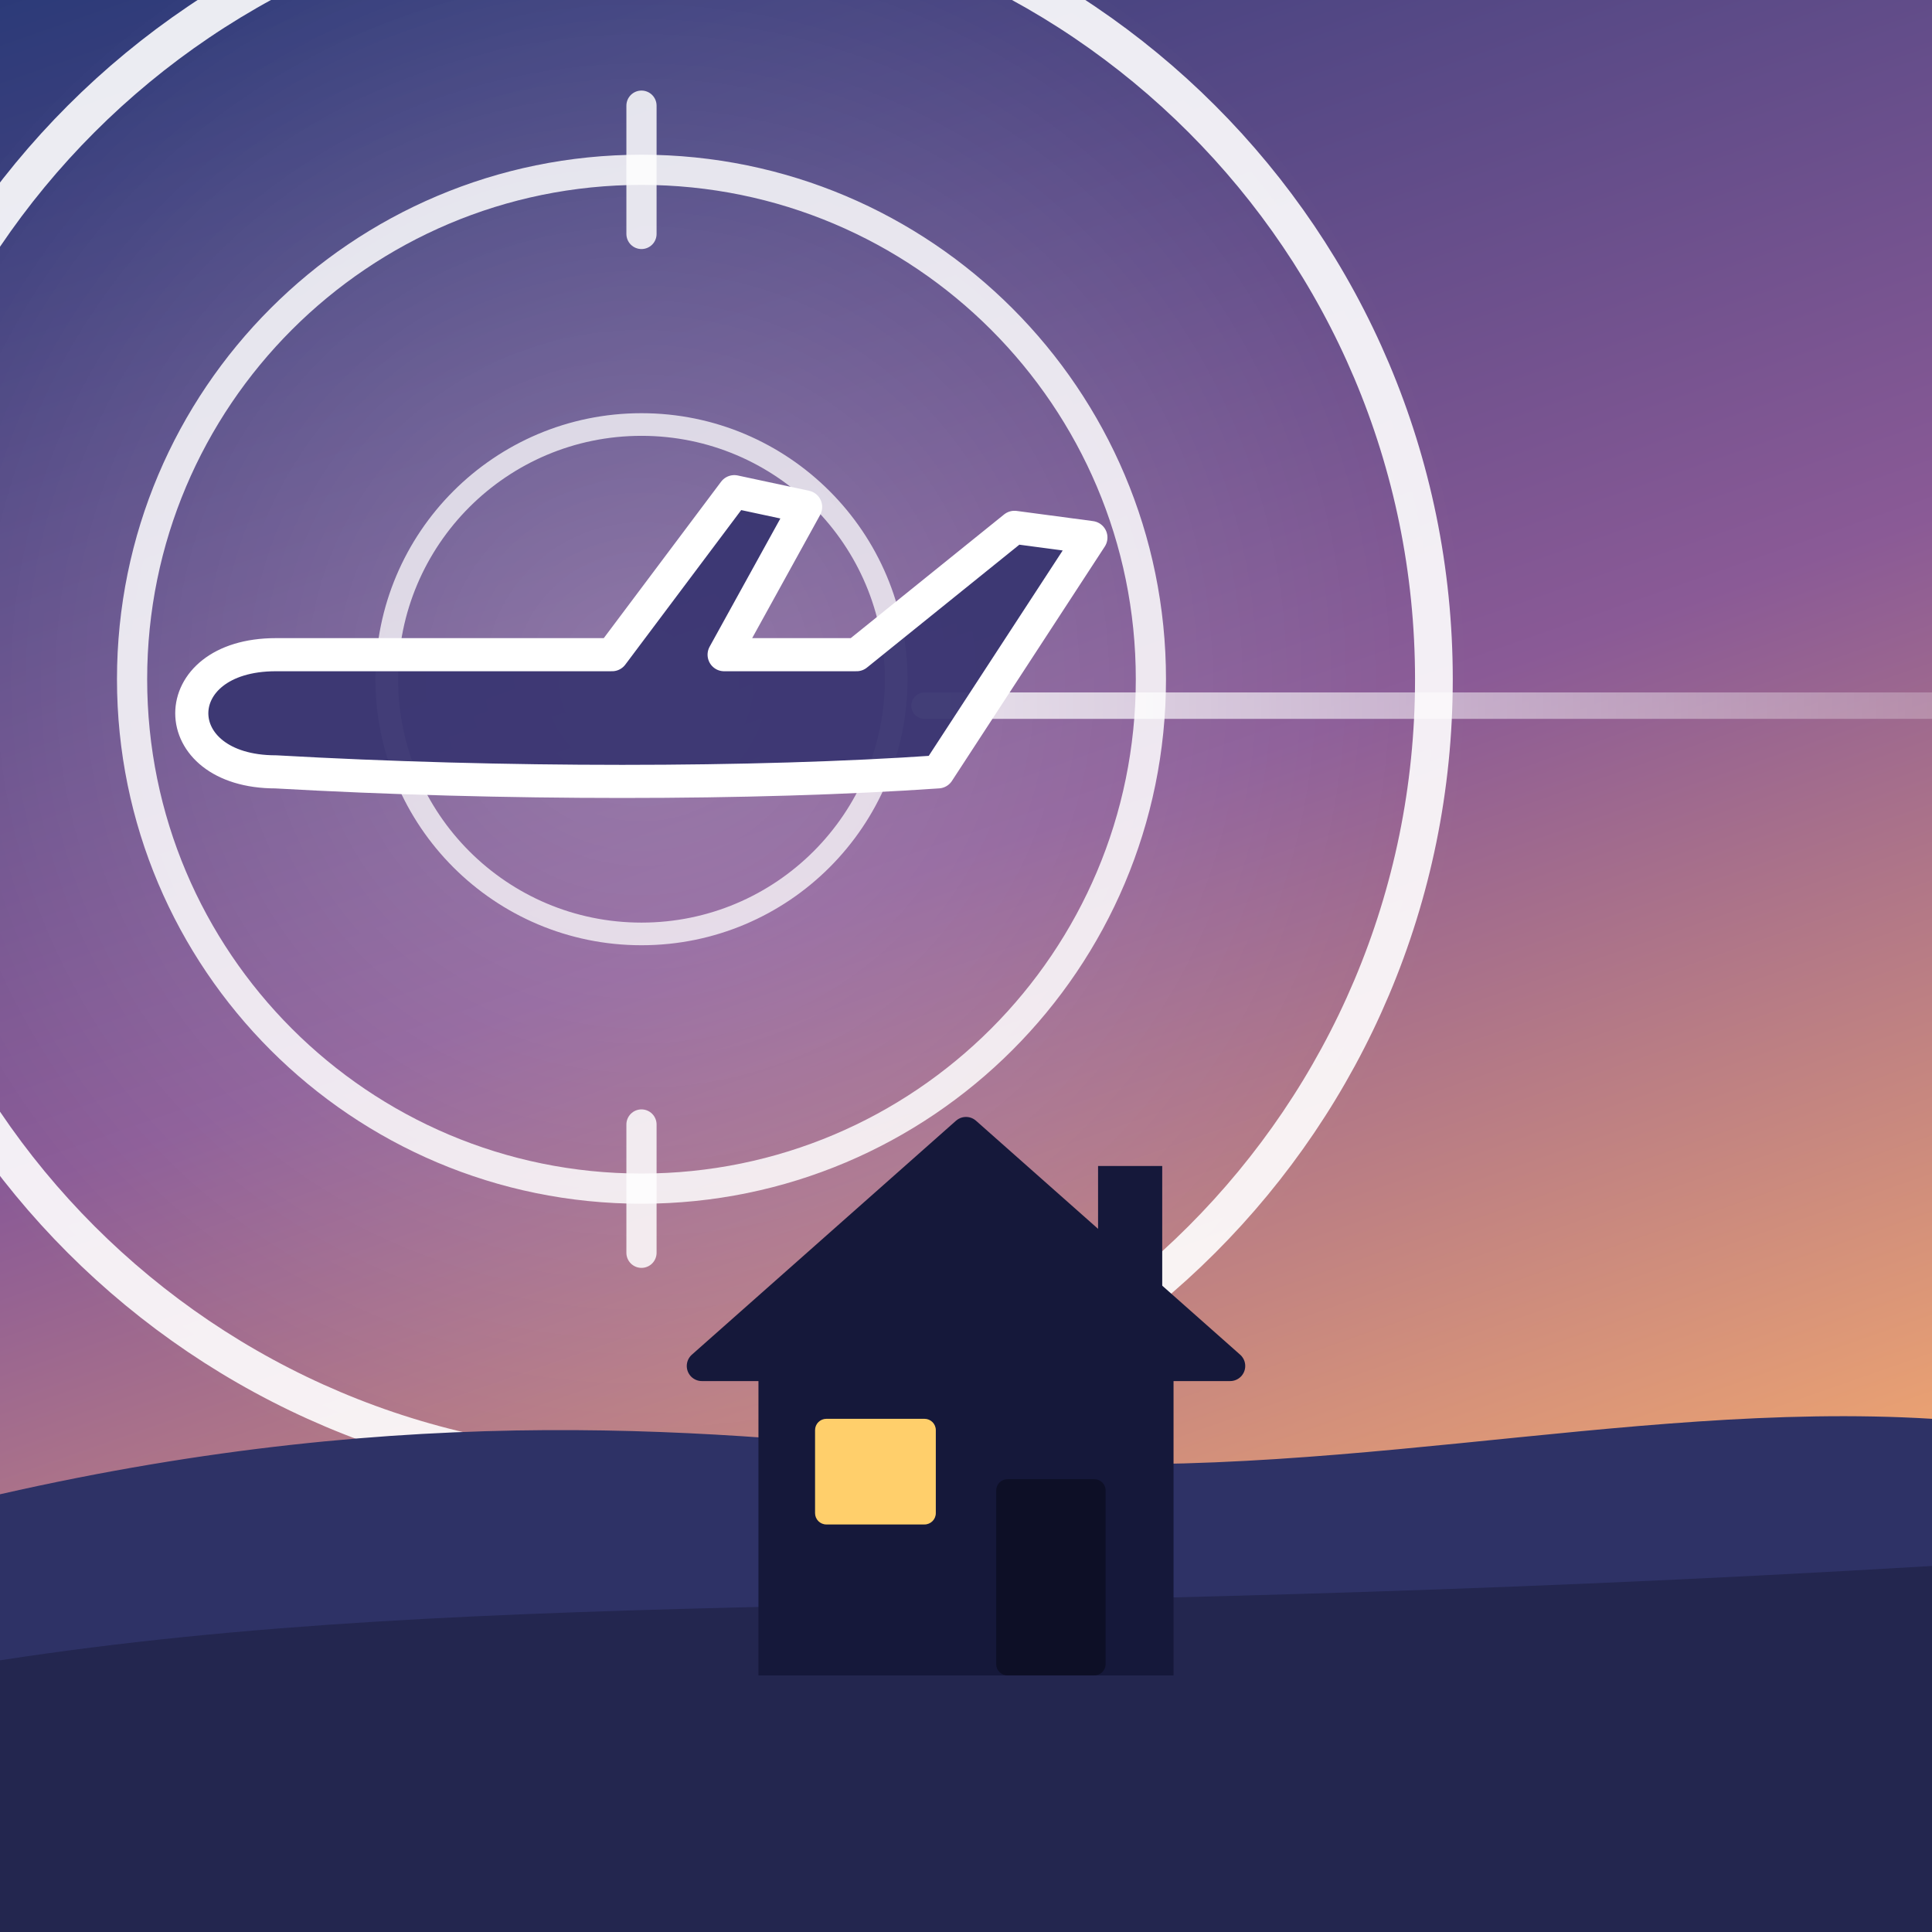
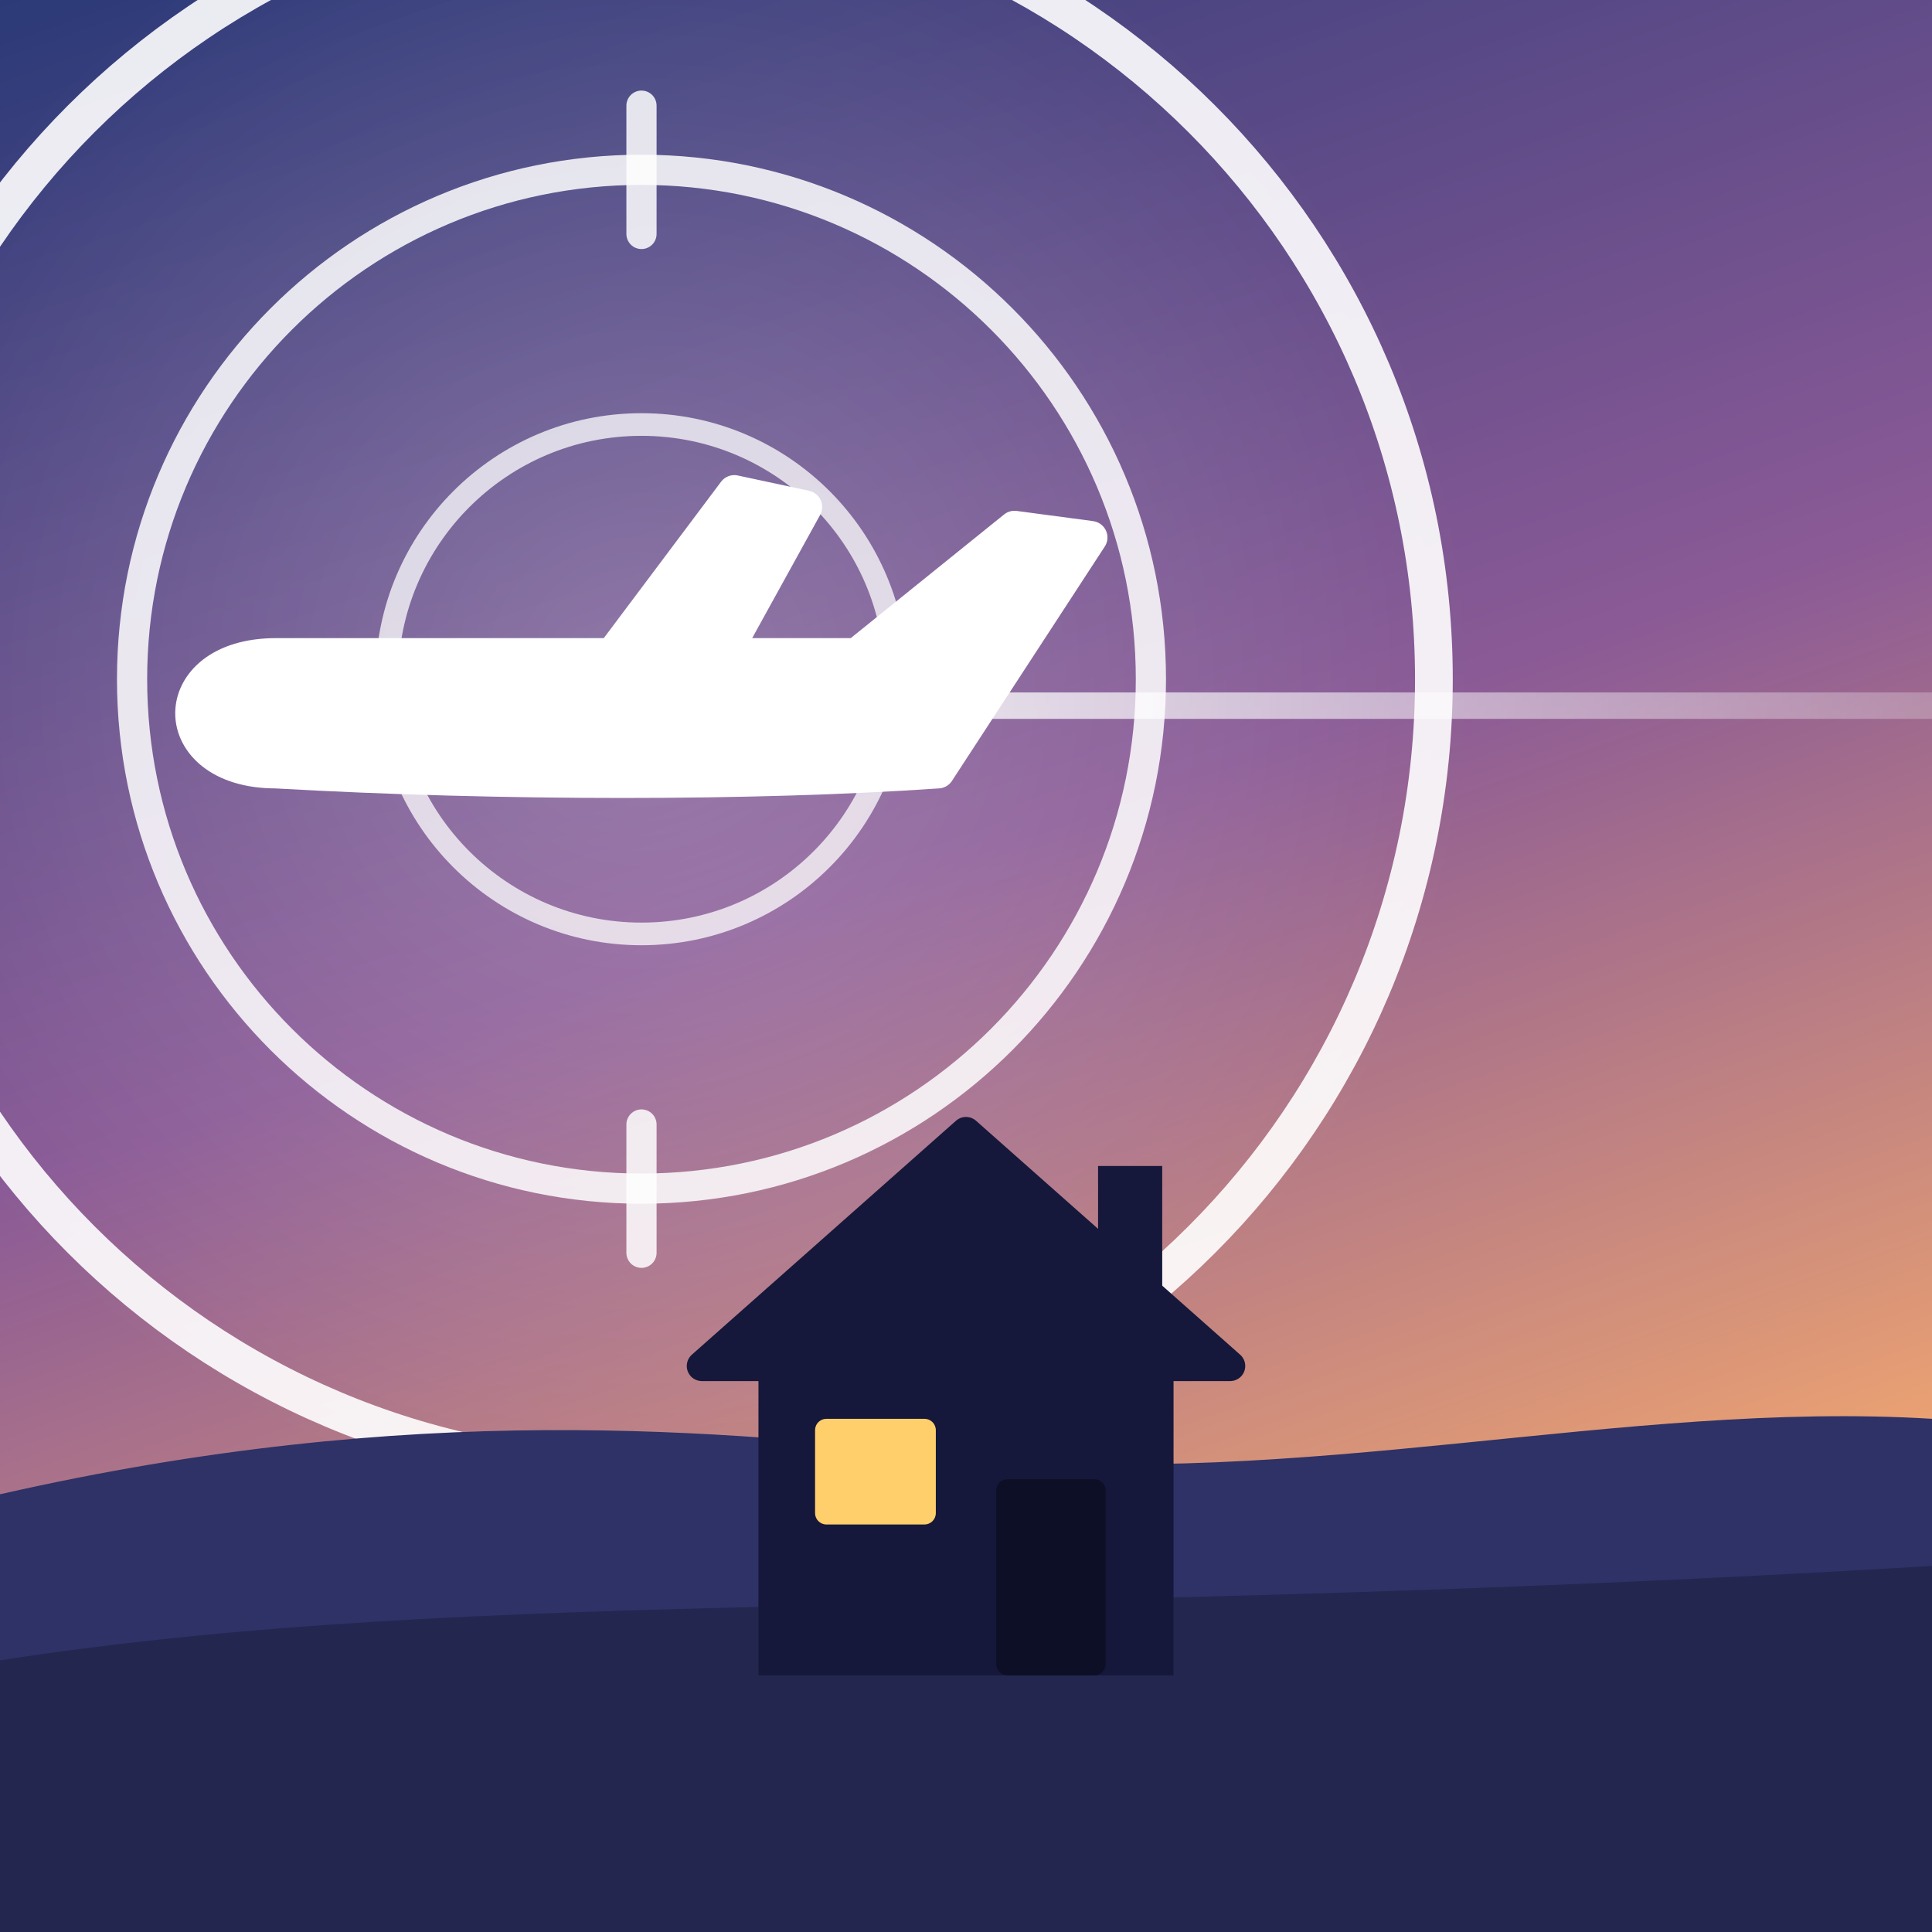
<svg xmlns="http://www.w3.org/2000/svg" viewBox="0 0 1024 1024">
  <defs>
    <linearGradient id="g" x1="0" y1="0" x2="0.35" y2="1">
      <stop offset="0" stop-color="#2b3a78" />
      <stop offset=".55" stop-color="#8a5a96" />
      <stop offset="1" stop-color="#f2a76f" />
    </linearGradient>
    <radialGradient id="glow" cx="340" cy="360" r="440" gradientUnits="userSpaceOnUse">
      <stop offset="0" stop-color="#ffffff" stop-opacity=".22" />
      <stop offset="1" stop-color="#ffffff" stop-opacity="0" />
    </radialGradient>
    <linearGradient id="trail" x1="340" y1="0" x2="1024" y2="0" gradientUnits="userSpaceOnUse">
      <stop offset="0" stop-color="#fff" stop-opacity=".95" />
      <stop offset="1" stop-color="#fff" stop-opacity=".25" />
    </linearGradient>
    <clipPath id="c">
      <rect width="1024" height="1024" />
    </clipPath>
  </defs>
  <g clip-path="url(#c)">
    <rect width="1024" height="1024" fill="url(#g)" />
    <circle cx="340" cy="360" r="440" fill="url(#glow)" />
    <circle cx="340" cy="360" r="420" fill="none" stroke="#fff" stroke-width="20" opacity=".9" />
    <circle cx="340" cy="360" r="270" fill="none" stroke="#fff" stroke-width="16" opacity=".85" />
    <circle cx="340" cy="360" r="135" fill="none" stroke="#fff" stroke-width="12" opacity=".75" />
    <line x1="340" y1="56" x2="340" y2="124" stroke="#fff" stroke-width="16" stroke-linecap="round" opacity=".85" />
    <line x1="340" y1="596" x2="340" y2="664" stroke="#fff" stroke-width="16" stroke-linecap="round" opacity=".85" />
    <line x1="490" y1="374" x2="1060" y2="374" stroke="url(#trail)" stroke-width="14" stroke-linecap="round" />
    <path d="M0 792 C 220 742 380 758 512 772 C 690 790 860 742 1024 752 L1024 1024 L0 1024 Z" fill="#2e3266" />
    <path d="M0 880 C 260 840 520 860 1024 830 L1024 1024 L0 1024 Z" fill="#23264f" />
    <g transform="translate(346 374) scale(1.35)">
-       <path d="M -148 26 C -192 26 -192 -20 -148 -20 L -16 -20 L 32 -84 L 60 -78 L 28 -20 L 80 -20 L 142 -70 L 172 -66 L 112 26 C 40 31 -60 31 -148 26 Z" fill="#3a3672" fill-opacity=".95" stroke="#fff" stroke-width="13" stroke-linejoin="round" />
+       <path d="M -148 26 C -192 26 -192 -20 -148 -20 L -16 -20 L 32 -84 L 60 -78 L 28 -20 L 80 -20 L 142 -70 L 172 -66 L 112 26 C 40 31 -60 31 -148 26 Z" fill="#fff" stroke="#fff" stroke-width="13" stroke-linejoin="round" />
    </g>
    <g>
      <rect x="402" y="712" width="220" height="176" fill="#15183a" />
      <path d="M372 724 L512 600 L652 724 Z" fill="#15183a" stroke="#15183a" stroke-width="16" stroke-linejoin="round" />
      <rect x="582" y="618" width="34" height="74" fill="#15183a" />
      <rect x="432" y="752" width="64" height="56" rx="6" fill="#ffcf6b" />
      <rect x="528" y="784" width="58" height="104" rx="6" fill="#0d0f26" />
    </g>
  </g>
</svg>
